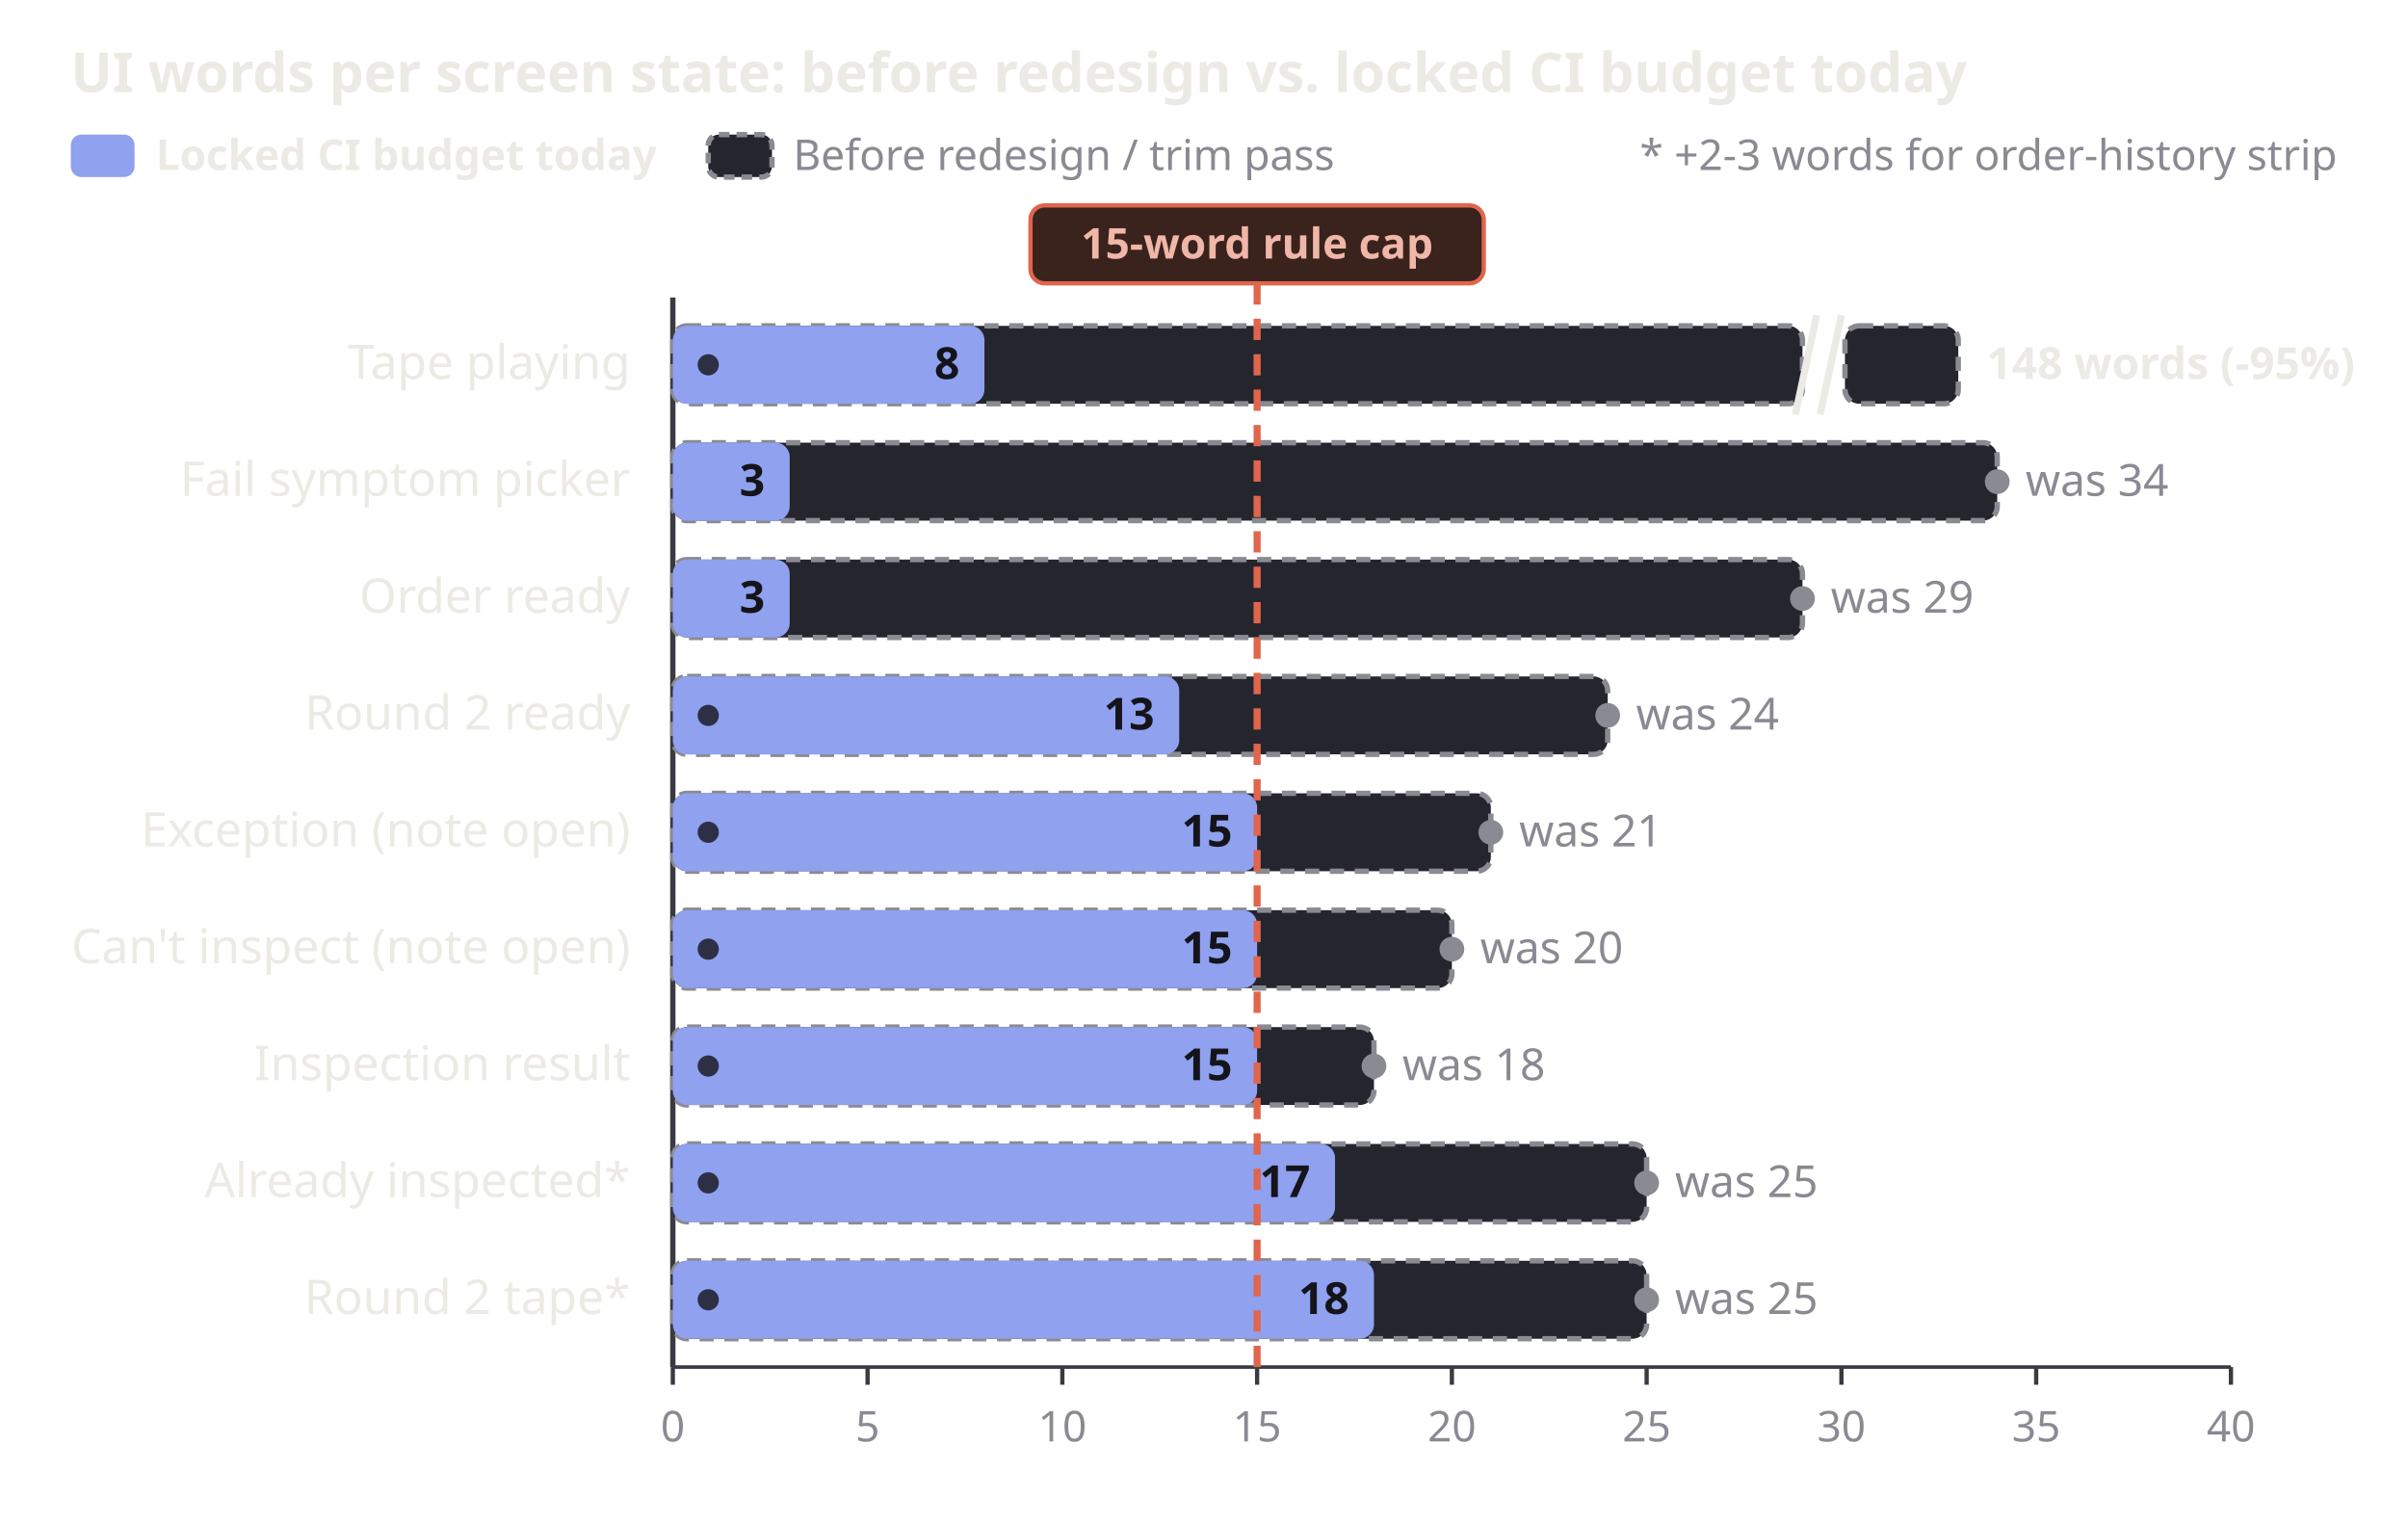
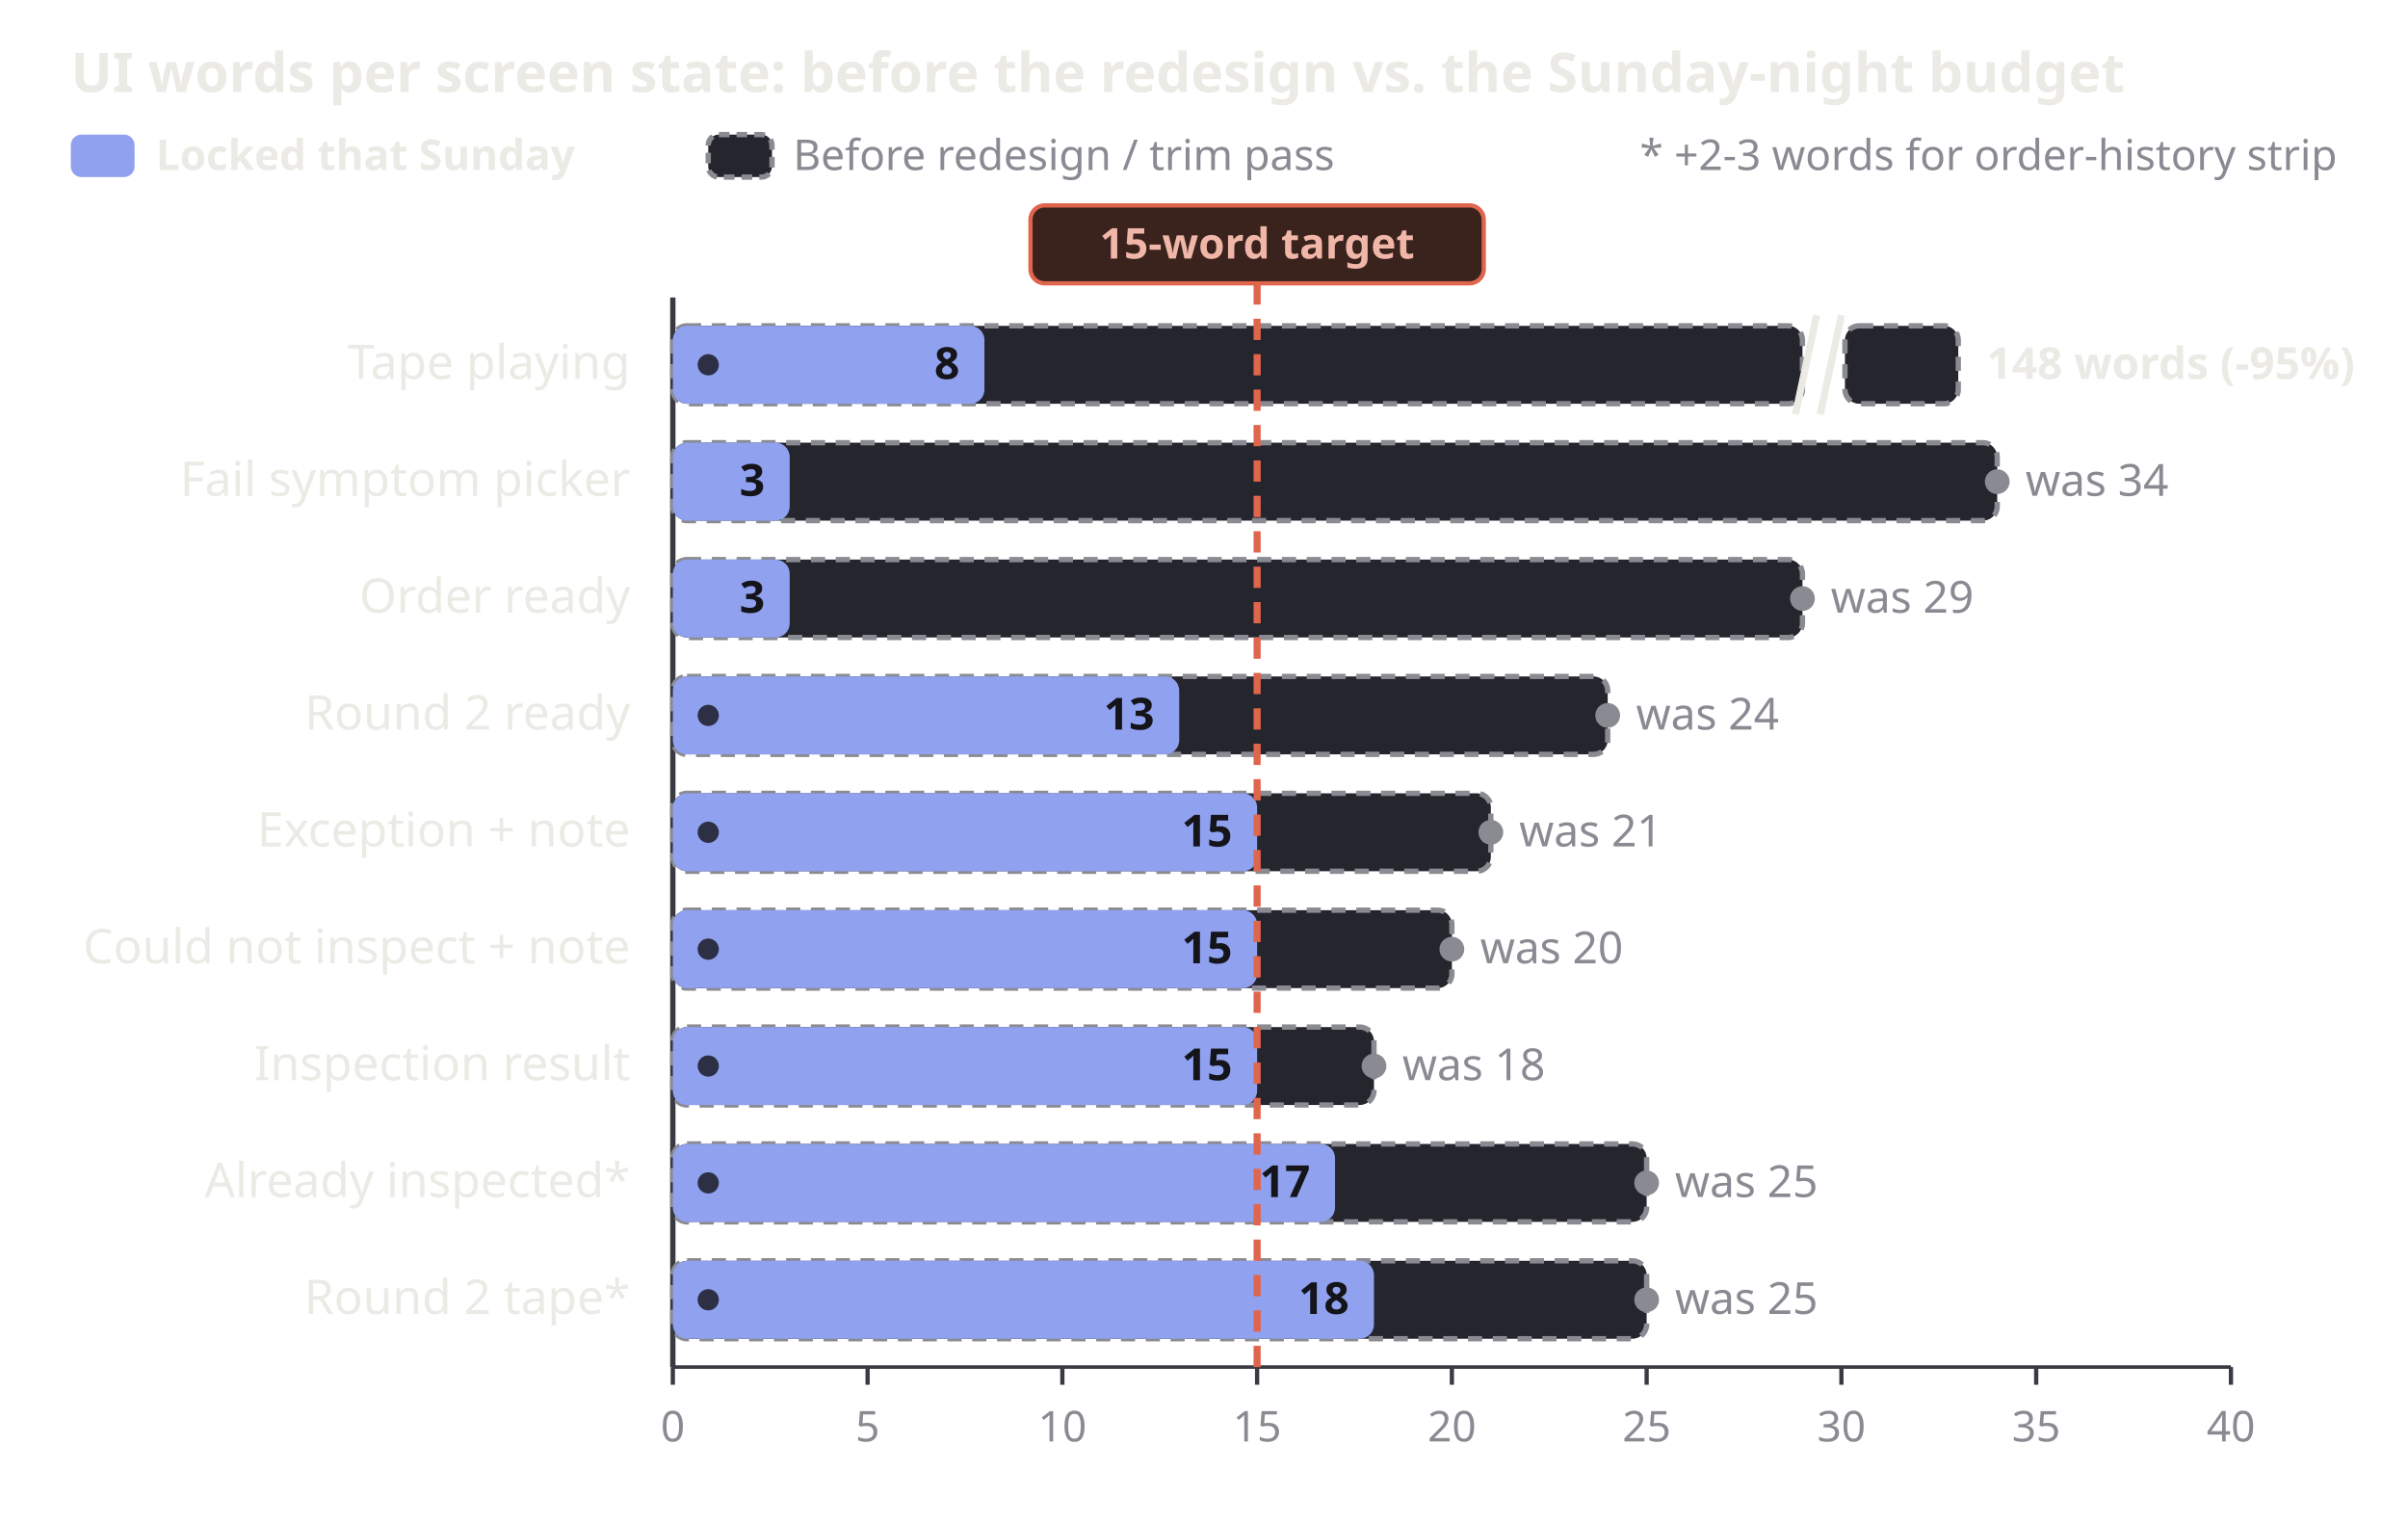
<svg xmlns="http://www.w3.org/2000/svg" width="680" height="430" viewBox="0 0 680 430">
  <g font-family="Inter Variable, system-ui, sans-serif" fill="#eceae4">
-     <text x="20" y="26" font-size="15.5" font-weight="700" fill="#eceae4">UI words per screen state: before redesign vs. locked CI budget today</text>
+     <text x="20" y="26" font-size="15.5" font-weight="700" fill="#eceae4">UI words per screen state: before the redesign vs. the Sunday-night budget</text>
    <rect x="20" y="38" width="18" height="12" rx="3" fill="#8fa1ef" />
-     <text x="44" y="48" font-size="12" font-weight="600" fill="#eceae4">Locked CI budget today</text>
+     <text x="44" y="48" font-size="12" font-weight="600" fill="#eceae4">Locked that Sunday</text>
    <rect x="200" y="38" width="18" height="12" rx="3" fill="#25252d" stroke="#8a8a93" stroke-width="1.5" stroke-dasharray="3 2" />
    <text x="224" y="48" font-size="12" fill="#8a8a93">Before redesign / trim pass</text>
    <text x="660" y="48" font-size="12" text-anchor="end" fill="#8a8a93">* +2-3 words for order-history strip</text>
    <line x1="190" y1="84" x2="190" y2="386" stroke="#3a3a43" stroke-width="1.5" />
    <line x1="190" y1="386" x2="190" y2="391" stroke="#3a3a43" stroke-width="1.2" />
    <text x="190" y="407" font-size="12" text-anchor="middle" fill="#8a8a93">0</text>
    <line x1="245" y1="386" x2="245" y2="391" stroke="#3a3a43" stroke-width="1.2" />
    <text x="245" y="407" font-size="12" text-anchor="middle" fill="#8a8a93">5</text>
    <line x1="300" y1="386" x2="300" y2="391" stroke="#3a3a43" stroke-width="1.2" />
    <text x="300" y="407" font-size="12" text-anchor="middle" fill="#8a8a93">10</text>
    <line x1="355" y1="386" x2="355" y2="391" stroke="#3a3a43" stroke-width="1.2" />
    <text x="355" y="407" font-size="12" text-anchor="middle" fill="#8a8a93">15</text>
    <line x1="410" y1="386" x2="410" y2="391" stroke="#3a3a43" stroke-width="1.2" />
    <text x="410" y="407" font-size="12" text-anchor="middle" fill="#8a8a93">20</text>
    <line x1="465" y1="386" x2="465" y2="391" stroke="#3a3a43" stroke-width="1.2" />
    <text x="465" y="407" font-size="12" text-anchor="middle" fill="#8a8a93">25</text>
    <line x1="520" y1="386" x2="520" y2="391" stroke="#3a3a43" stroke-width="1.2" />
    <text x="520" y="407" font-size="12" text-anchor="middle" fill="#8a8a93">30</text>
    <line x1="575" y1="386" x2="575" y2="391" stroke="#3a3a43" stroke-width="1.2" />
    <text x="575" y="407" font-size="12" text-anchor="middle" fill="#8a8a93">35</text>
    <line x1="630" y1="386" x2="630" y2="391" stroke="#3a3a43" stroke-width="1.2" />
    <text x="630" y="407" font-size="12" text-anchor="middle" fill="#8a8a93">40</text>
    <line x1="190" y1="386" x2="630" y2="386" stroke="#3a3a43" stroke-width="1" />
    <text x="178" y="107" font-size="13.5" font-weight="500" text-anchor="end" fill="#eceae4">Tape playing</text>
    <rect x="190" y="92" width="319" height="22" rx="4" fill="#25252d" stroke="#8a8a93" stroke-width="1.5" stroke-dasharray="4 3" />
    <rect x="521" y="92" width="32" height="22" rx="4" fill="#25252d" stroke="#8a8a93" stroke-width="1.5" stroke-dasharray="4 3" />
    <line x1="513" y1="89" x2="507" y2="117" stroke="#eceae4" stroke-width="2" />
    <line x1="520" y1="89" x2="514" y2="117" stroke="#eceae4" stroke-width="2" />
    <text x="561" y="107" font-size="12.5" font-weight="700" fill="#eceae4">148 words (-95%)</text>
    <rect x="190" y="92" width="88" height="22" rx="4" fill="#8fa1ef" />
    <circle cx="200" cy="103" r="3" fill="#14141a" opacity="0.8" />
    <text x="271" y="107" font-size="12.5" font-weight="700" text-anchor="end" fill="#14141a">8</text>
    <text x="178" y="140" font-size="13.5" font-weight="500" text-anchor="end" fill="#eceae4">Fail symptom picker</text>
    <rect x="190" y="125" width="374" height="22" rx="4" fill="#25252d" stroke="#8a8a93" stroke-width="1.5" stroke-dasharray="4 3" />
    <circle cx="564" cy="136" r="3.5" fill="#8a8a93" />
    <text x="572" y="140" font-size="12.5" font-weight="500" fill="#8a8a93">was 34</text>
    <rect x="190" y="125" width="33" height="22" rx="4" fill="#8fa1ef" />
    <text x="216" y="140" font-size="12.5" font-weight="700" text-anchor="end" fill="#14141a">3</text>
    <text x="178" y="173" font-size="13.5" font-weight="500" text-anchor="end" fill="#eceae4">Order ready</text>
    <rect x="190" y="158" width="319" height="22" rx="4" fill="#25252d" stroke="#8a8a93" stroke-width="1.5" stroke-dasharray="4 3" />
    <circle cx="509" cy="169" r="3.5" fill="#8a8a93" />
    <text x="517" y="173" font-size="12.5" font-weight="500" fill="#8a8a93">was 29</text>
    <rect x="190" y="158" width="33" height="22" rx="4" fill="#8fa1ef" />
    <text x="216" y="173" font-size="12.5" font-weight="700" text-anchor="end" fill="#14141a">3</text>
    <text x="178" y="206" font-size="13.5" font-weight="500" text-anchor="end" fill="#eceae4">Round 2 ready</text>
    <rect x="190" y="191" width="264" height="22" rx="4" fill="#25252d" stroke="#8a8a93" stroke-width="1.5" stroke-dasharray="4 3" />
    <circle cx="454" cy="202" r="3.5" fill="#8a8a93" />
    <text x="462" y="206" font-size="12.5" font-weight="500" fill="#8a8a93">was 24</text>
    <rect x="190" y="191" width="143" height="22" rx="4" fill="#8fa1ef" />
    <circle cx="200" cy="202" r="3" fill="#14141a" opacity="0.8" />
    <text x="326" y="206" font-size="12.5" font-weight="700" text-anchor="end" fill="#14141a">13</text>
-     <text x="178" y="239" font-size="13.5" font-weight="500" text-anchor="end" fill="#eceae4">Exception (note open)</text>
+     <text x="178" y="239" font-size="13.5" font-weight="500" text-anchor="end" fill="#eceae4">Exception + note</text>
    <rect x="190" y="224" width="231" height="22" rx="4" fill="#25252d" stroke="#8a8a93" stroke-width="1.5" stroke-dasharray="4 3" />
    <circle cx="421" cy="235" r="3.5" fill="#8a8a93" />
    <text x="429" y="239" font-size="12.5" font-weight="500" fill="#8a8a93">was 21</text>
    <rect x="190" y="224" width="165" height="22" rx="4" fill="#8fa1ef" />
    <circle cx="200" cy="235" r="3" fill="#14141a" opacity="0.8" />
    <text x="348" y="239" font-size="12.5" font-weight="700" text-anchor="end" fill="#14141a">15</text>
-     <text x="178" y="272" font-size="13.5" font-weight="500" text-anchor="end" fill="#eceae4">Can't inspect (note open)</text>
+     <text x="178" y="272" font-size="13.5" font-weight="500" text-anchor="end" fill="#eceae4">Could not inspect + note</text>
    <rect x="190" y="257" width="220" height="22" rx="4" fill="#25252d" stroke="#8a8a93" stroke-width="1.5" stroke-dasharray="4 3" />
    <circle cx="410" cy="268" r="3.5" fill="#8a8a93" />
    <text x="418" y="272" font-size="12.5" font-weight="500" fill="#8a8a93">was 20</text>
    <rect x="190" y="257" width="165" height="22" rx="4" fill="#8fa1ef" />
    <circle cx="200" cy="268" r="3" fill="#14141a" opacity="0.8" />
    <text x="348" y="272" font-size="12.5" font-weight="700" text-anchor="end" fill="#14141a">15</text>
    <text x="178" y="305" font-size="13.5" font-weight="500" text-anchor="end" fill="#eceae4">Inspection result</text>
    <rect x="190" y="290" width="198" height="22" rx="4" fill="#25252d" stroke="#8a8a93" stroke-width="1.5" stroke-dasharray="4 3" />
    <circle cx="388" cy="301" r="3.5" fill="#8a8a93" />
    <text x="396" y="305" font-size="12.5" font-weight="500" fill="#8a8a93">was 18</text>
    <rect x="190" y="290" width="165" height="22" rx="4" fill="#8fa1ef" />
    <circle cx="200" cy="301" r="3" fill="#14141a" opacity="0.8" />
    <text x="348" y="305" font-size="12.5" font-weight="700" text-anchor="end" fill="#14141a">15</text>
    <text x="178" y="338" font-size="13.5" font-weight="500" text-anchor="end" fill="#eceae4">Already inspected*</text>
    <rect x="190" y="323" width="275" height="22" rx="4" fill="#25252d" stroke="#8a8a93" stroke-width="1.5" stroke-dasharray="4 3" />
    <circle cx="465" cy="334" r="3.5" fill="#8a8a93" />
    <text x="473" y="338" font-size="12.5" font-weight="500" fill="#8a8a93">was 25</text>
    <rect x="190" y="323" width="187" height="22" rx="4" fill="#8fa1ef" />
    <circle cx="200" cy="334" r="3" fill="#14141a" opacity="0.8" />
    <text x="370" y="338" font-size="12.5" font-weight="700" text-anchor="end" fill="#14141a">17</text>
    <text x="178" y="371" font-size="13.5" font-weight="500" text-anchor="end" fill="#eceae4">Round 2 tape*</text>
    <rect x="190" y="356" width="275" height="22" rx="4" fill="#25252d" stroke="#8a8a93" stroke-width="1.5" stroke-dasharray="4 3" />
    <circle cx="465" cy="367" r="3.5" fill="#8a8a93" />
    <text x="473" y="371" font-size="12.5" font-weight="500" fill="#8a8a93">was 25</text>
    <rect x="190" y="356" width="198" height="22" rx="4" fill="#8fa1ef" />
    <circle cx="200" cy="367" r="3" fill="#14141a" opacity="0.8" />
    <text x="381" y="371" font-size="12.5" font-weight="700" text-anchor="end" fill="#14141a">18</text>
    <line x1="355" y1="80" x2="355" y2="386" stroke="#e0654d" stroke-width="2" stroke-dasharray="6 4" />
    <rect x="291" y="58" width="128" height="22" rx="4" fill="#3a221d" stroke="#e0654d" stroke-width="1.2" />
-     <text x="355" y="73" font-size="12" font-weight="700" text-anchor="middle" fill="#f0b6a8">15-word rule cap</text>
+     <text x="355" y="73" font-size="12" font-weight="700" text-anchor="middle" fill="#f0b6a8">15-word target</text>
  </g>
</svg>
